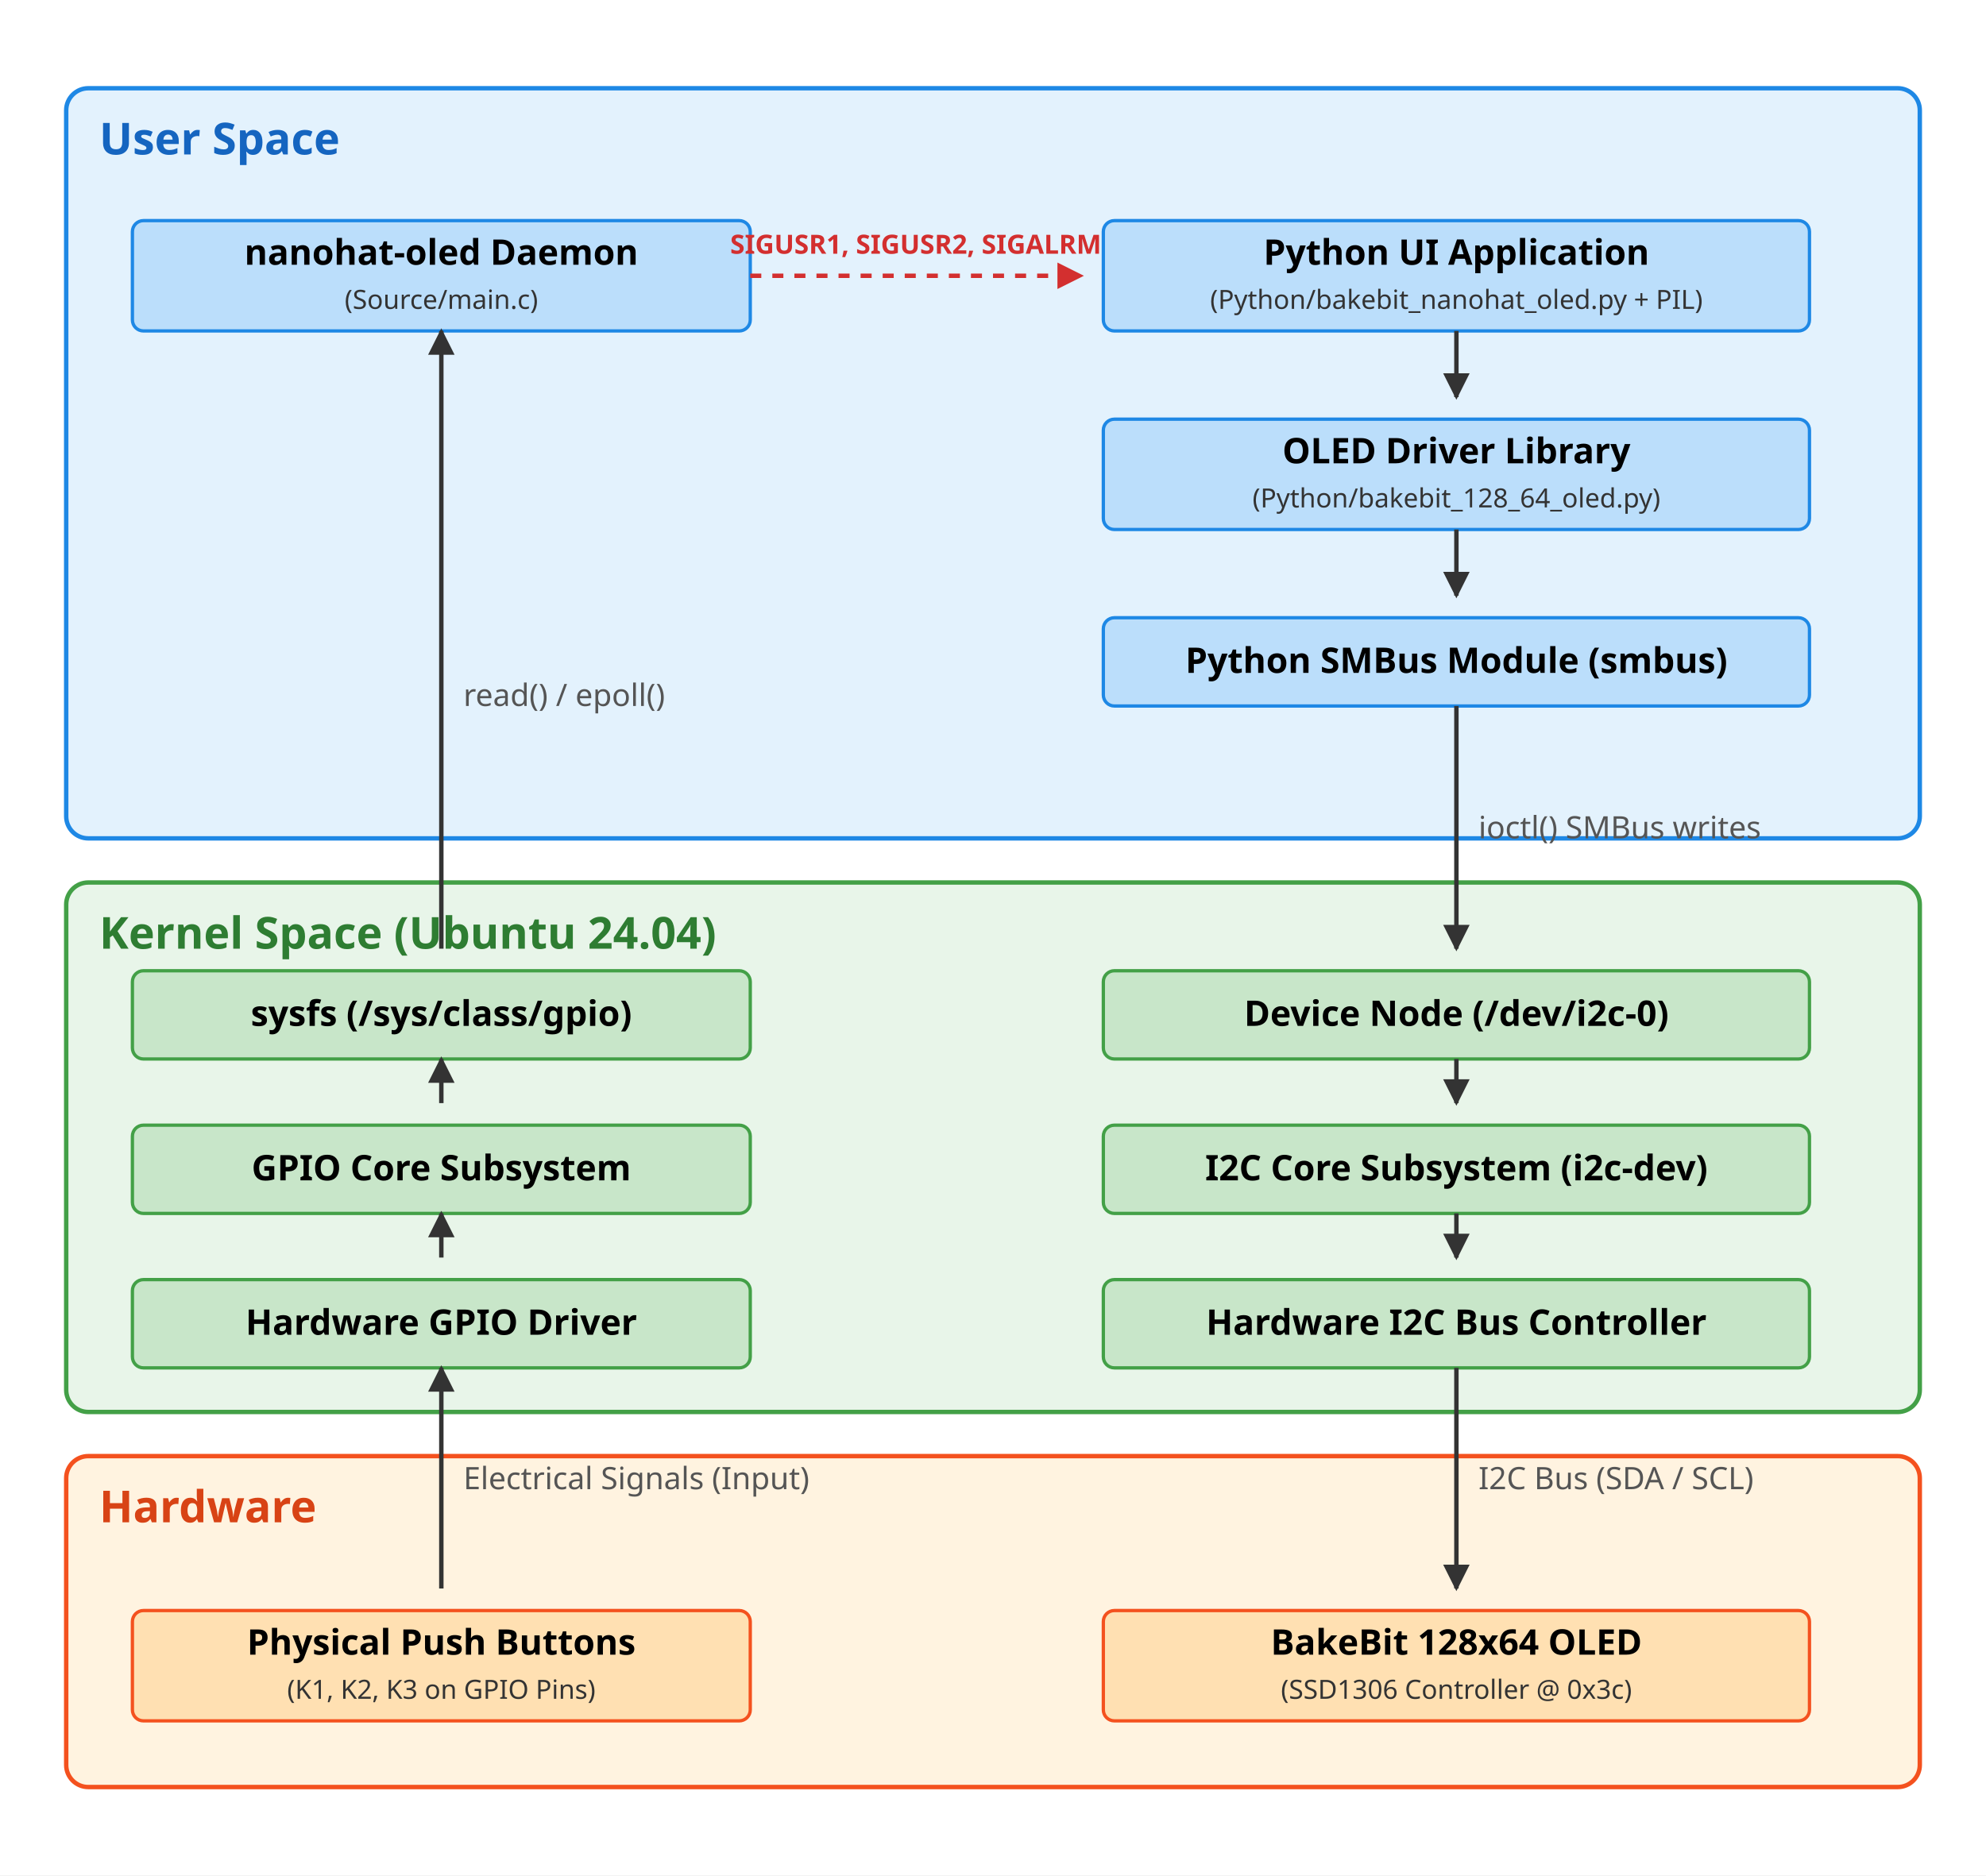
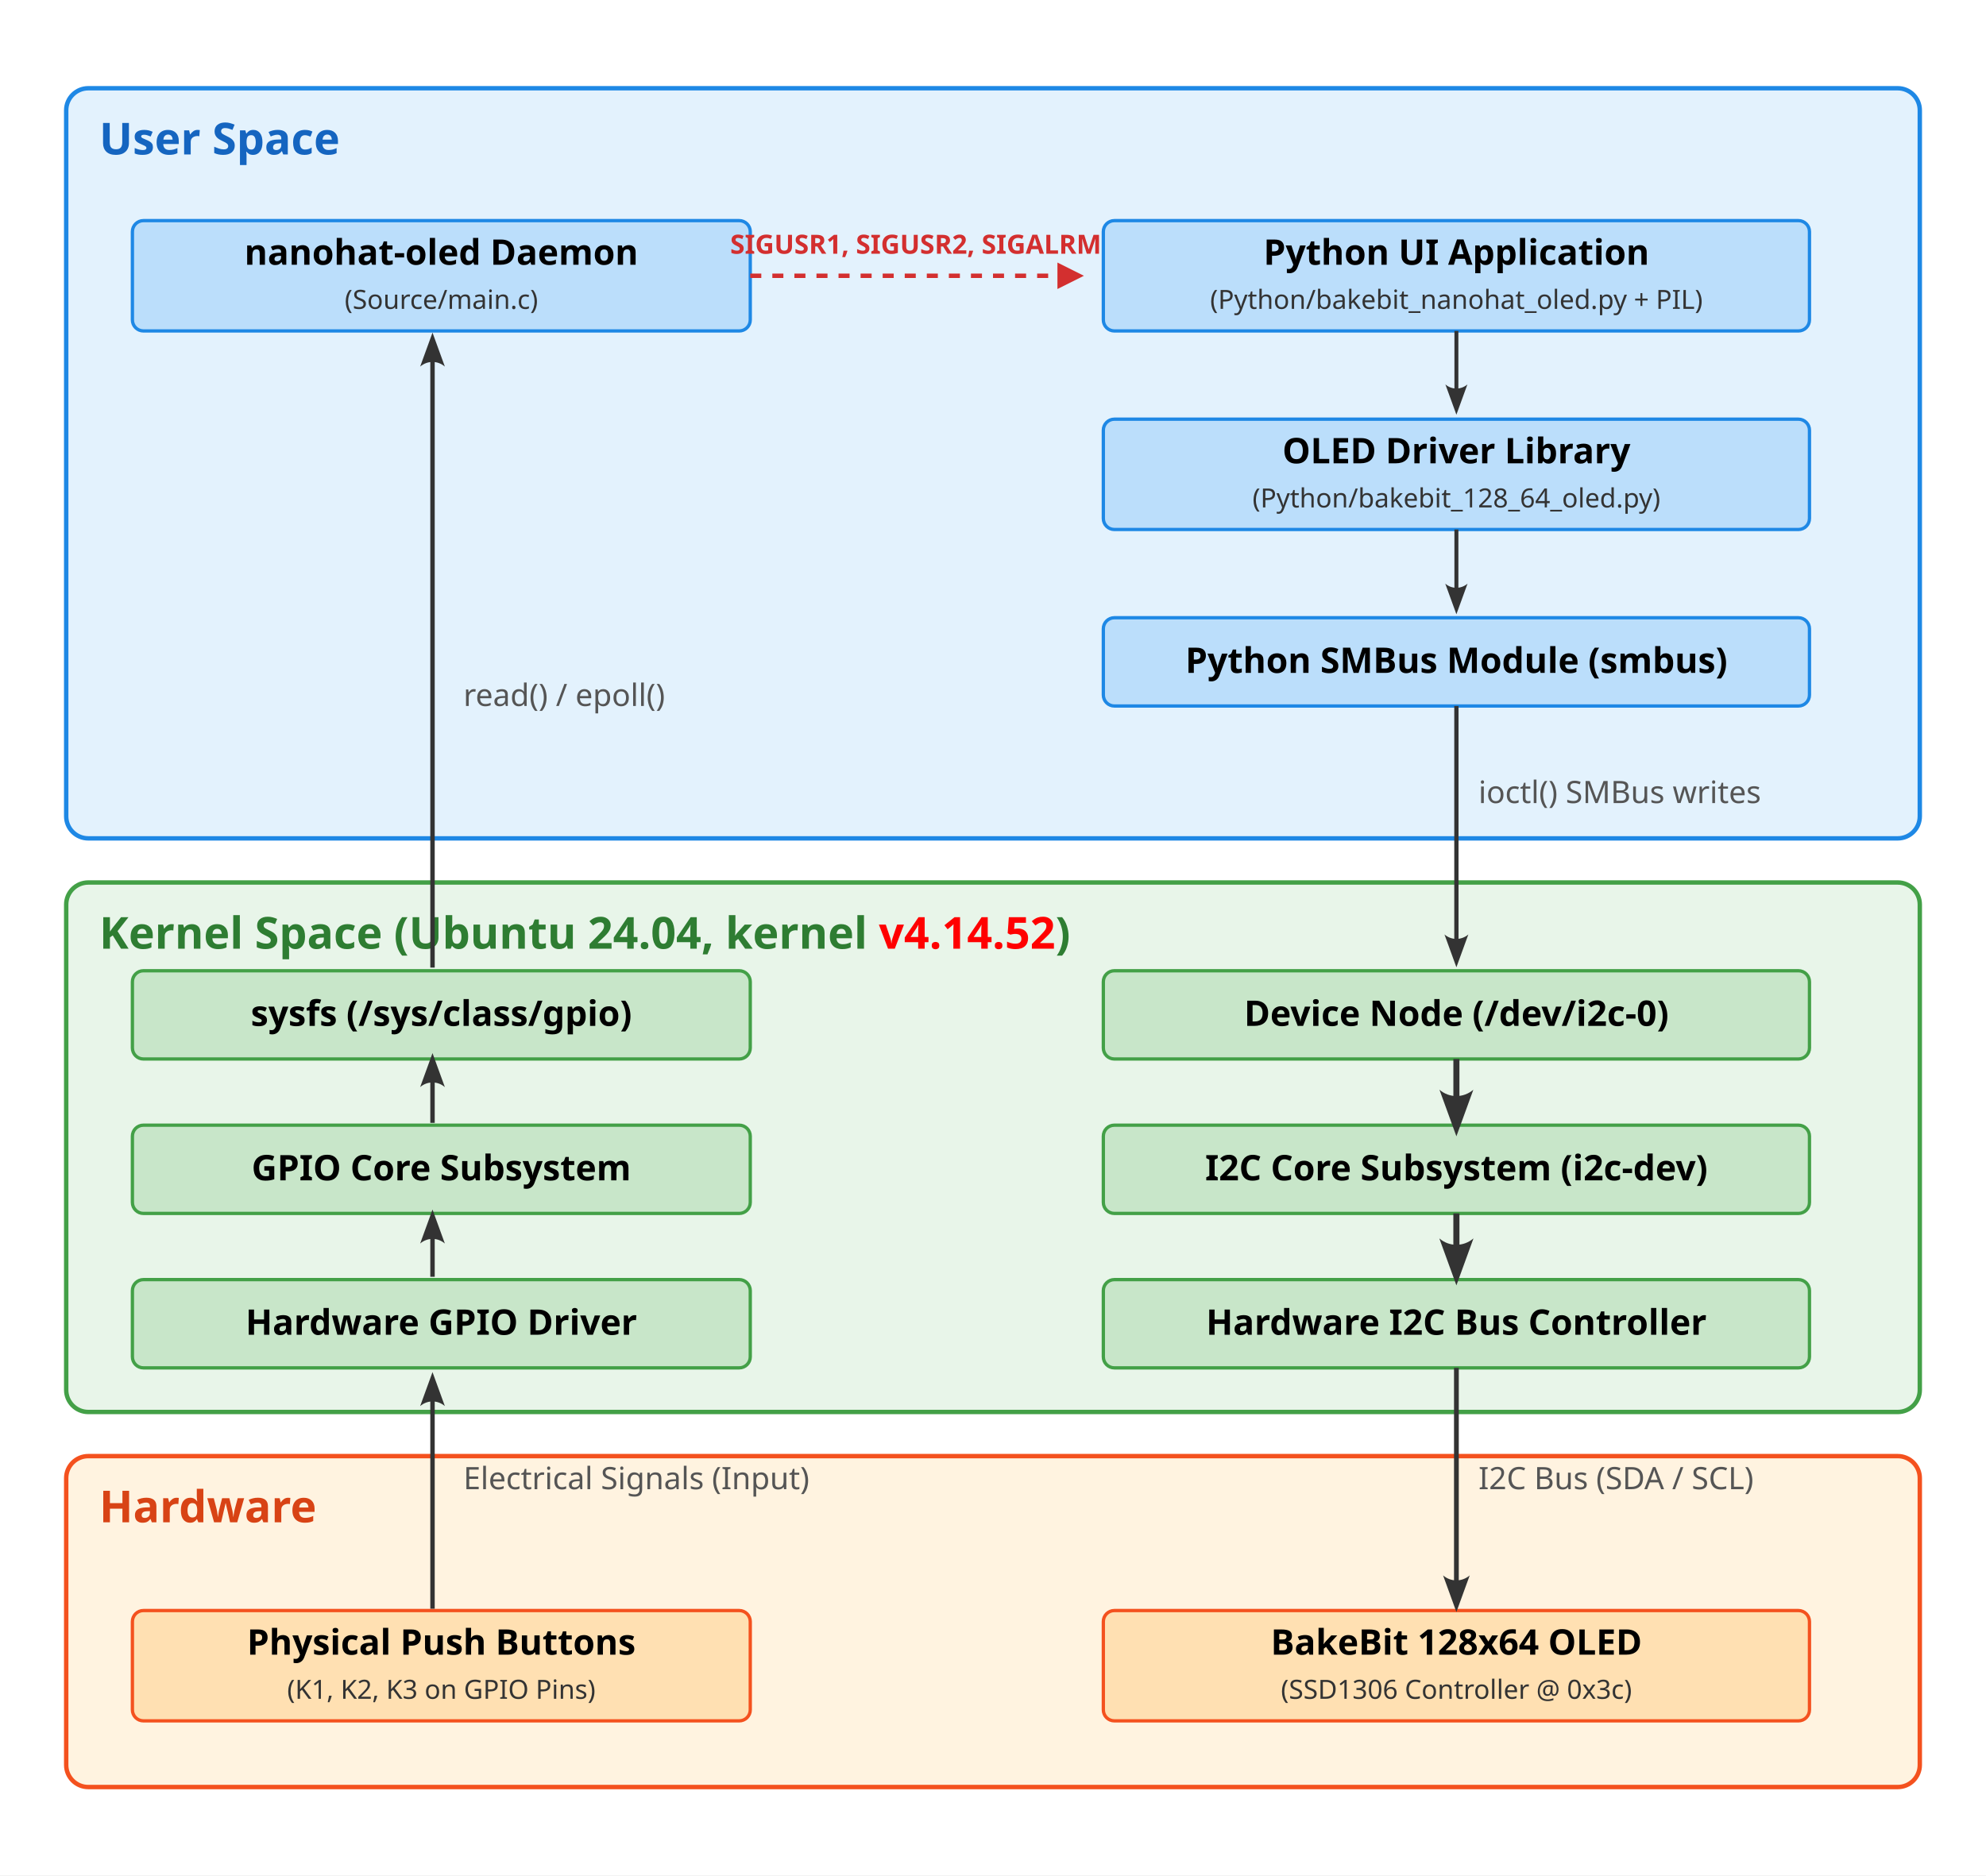
- <svg xmlns="http://www.w3.org/2000/svg" width="900" height="850" viewBox="0 0 900 850">
-   <defs>
+ <svg xmlns="http://www.w3.org/2000/svg" width="900" height="850" viewBox="0 0 900 850" version="1.1" id="svg29">
+   <defs id="defs2">
+     <marker style="overflow:visible" id="ConcaveTriangle" refX="0" refY="0" orient="auto-start-reverse" markerWidth="1" markerHeight="1" viewBox="0 0 1 1" preserveAspectRatio="xMidYMid">
+       <path transform="scale(0.7)" d="M -2,-4 9,0 -2,4 c 2,-2.33 2,-5.66 0,-8 z" style="fill:context-stroke;fill-rule:evenodd;stroke:none" id="path7" />
+     </marker>
    <marker id="arrow" viewBox="0 0 10 10" refX="9" refY="5" markerWidth="6" markerHeight="6" orient="auto-start-reverse">
-       <path d="M 0 0 L 10 5 L 0 10 z" fill="#333" />
+       <path d="M 0 0 L 10 5 L 0 10 z" fill="#333" id="path1" />
    </marker>
    <marker id="arrow-signal" viewBox="0 0 10 10" refX="9" refY="5" markerWidth="6" markerHeight="6" orient="auto-start-reverse">
-       <path d="M 0 0 L 10 5 L 0 10 z" fill="#d32f2f" />
+       <path d="M 0 0 L 10 5 L 0 10 z" fill="#d32f2f" id="path2" />
    </marker>
  </defs>
-   <rect width="100%" height="100%" fill="#ffffff" />
-   <rect x="30" y="40" width="840" height="340" rx="10" ry="10" fill="#e3f2fd" stroke="#1e88e5" stroke-width="2" />
-   <text x="45" y="70" font-family="sans-serif" font-size="20" font-weight="bold" fill="#1565c0">User Space</text>
-   <rect x="30" y="400" width="840" height="240" rx="10" ry="10" fill="#e8f5e9" stroke="#43a047" stroke-width="2" />
-   <text x="45" y="430" font-family="sans-serif" font-size="20" font-weight="bold" fill="#2e7d32">Kernel Space (Ubuntu 24.04)</text>
-   <rect x="30" y="660" width="840" height="150" rx="10" ry="10" fill="#fff3e0" stroke="#f4511e" stroke-width="2" />
-   <text x="45" y="690" font-family="sans-serif" font-size="20" font-weight="bold" fill="#d84315">Hardware</text>
-   <rect x="60" y="100" width="280" height="50" rx="5" ry="5" fill="#bbdefb" stroke="#1e88e5" stroke-width="1.5" />
-   <text x="200" y="120" font-family="sans-serif" font-size="16" font-weight="bold" text-anchor="middle" fill="#000">nanohat-oled Daemon</text>
-   <text x="200" y="140" font-family="sans-serif" font-size="12" text-anchor="middle" fill="#333">(Source/main.c)</text>
-   <rect x="500" y="100" width="320" height="50" rx="5" ry="5" fill="#bbdefb" stroke="#1e88e5" stroke-width="1.5" />
-   <text x="660" y="120" font-family="sans-serif" font-size="16" font-weight="bold" text-anchor="middle" fill="#000">Python UI Application</text>
-   <text x="660" y="140" font-family="sans-serif" font-size="12" text-anchor="middle" fill="#333">(Python/bakebit_nanohat_oled.py + PIL)</text>
-   <line x1="340" y1="125" x2="490" y2="125" stroke="#d32f2f" stroke-width="2" stroke-dasharray="5,5" marker-end="url(#arrow-signal)" />
-   <text x="415" y="115" font-family="sans-serif" font-size="12" font-weight="bold" text-anchor="middle" fill="#d32f2f">SIGUSR1, SIGUSR2, SIGALRM</text>
-   <rect x="500" y="190" width="320" height="50" rx="5" ry="5" fill="#bbdefb" stroke="#1e88e5" stroke-width="1.5" />
-   <text x="660" y="210" font-family="sans-serif" font-size="16" font-weight="bold" text-anchor="middle" fill="#000">OLED Driver Library</text>
-   <text x="660" y="230" font-family="sans-serif" font-size="12" text-anchor="middle" fill="#333">(Python/bakebit_128_64_oled.py)</text>
-   <rect x="500" y="280" width="320" height="40" rx="5" ry="5" fill="#bbdefb" stroke="#1e88e5" stroke-width="1.5" />
-   <text x="660" y="305" font-family="sans-serif" font-size="16" font-weight="bold" text-anchor="middle" fill="#000">Python SMBus Module (smbus)</text>
-   <line x1="660" y1="150" x2="660" y2="180" stroke="#333" stroke-width="2" marker-end="url(#arrow)" />
-   <line x1="660" y1="240" x2="660" y2="270" stroke="#333" stroke-width="2" marker-end="url(#arrow)" />
-   <rect x="60" y="440" width="280" height="40" rx="5" ry="5" fill="#c8e6c9" stroke="#43a047" stroke-width="1.5" />
-   <text x="200" y="465" font-family="sans-serif" font-size="16" font-weight="bold" text-anchor="middle" fill="#000">sysfs (/sys/class/gpio)</text>
-   <rect x="60" y="510" width="280" height="40" rx="5" ry="5" fill="#c8e6c9" stroke="#43a047" stroke-width="1.5" />
-   <text x="200" y="535" font-family="sans-serif" font-size="16" font-weight="bold" text-anchor="middle" fill="#000">GPIO Core Subsystem</text>
-   <rect x="60" y="580" width="280" height="40" rx="5" ry="5" fill="#c8e6c9" stroke="#43a047" stroke-width="1.5" />
-   <text x="200" y="605" font-family="sans-serif" font-size="16" font-weight="bold" text-anchor="middle" fill="#000">Hardware GPIO Driver</text>
-   <rect x="500" y="440" width="320" height="40" rx="5" ry="5" fill="#c8e6c9" stroke="#43a047" stroke-width="1.5" />
-   <text x="660" y="465" font-family="sans-serif" font-size="16" font-weight="bold" text-anchor="middle" fill="#000">Device Node (/dev/i2c-0)</text>
-   <rect x="500" y="510" width="320" height="40" rx="5" ry="5" fill="#c8e6c9" stroke="#43a047" stroke-width="1.5" />
-   <text x="660" y="535" font-family="sans-serif" font-size="16" font-weight="bold" text-anchor="middle" fill="#000">I2C Core Subsystem (i2c-dev)</text>
-   <rect x="500" y="580" width="320" height="40" rx="5" ry="5" fill="#c8e6c9" stroke="#43a047" stroke-width="1.5" />
-   <text x="660" y="605" font-family="sans-serif" font-size="16" font-weight="bold" text-anchor="middle" fill="#000">Hardware I2C Bus Controller</text>
-   <line x1="200" y1="430" x2="200" y2="150" stroke="#333" stroke-width="2" marker-end="url(#arrow)" />
-   <text x="210" y="320" font-family="sans-serif" font-size="14" fill="#555">read() / epoll()</text>
-   <line x1="660" y1="320" x2="660" y2="430" stroke="#333" stroke-width="2" marker-end="url(#arrow)" />
-   <text x="670" y="380" font-family="sans-serif" font-size="14" fill="#555">ioctl() SMBus writes</text>
-   <line x1="200" y1="500" x2="200" y2="480" stroke="#333" stroke-width="2" marker-end="url(#arrow)" />
-   <line x1="200" y1="570" x2="200" y2="550" stroke="#333" stroke-width="2" marker-end="url(#arrow)" />
-   <line x1="660" y1="480" x2="660" y2="500" stroke="#333" stroke-width="2" marker-end="url(#arrow)" />
-   <line x1="660" y1="550" x2="660" y2="570" stroke="#333" stroke-width="2" marker-end="url(#arrow)" />
-   <rect x="60" y="730" width="280" height="50" rx="5" ry="5" fill="#ffe0b2" stroke="#f4511e" stroke-width="1.5" />
-   <text x="200" y="750" font-family="sans-serif" font-size="16" font-weight="bold" text-anchor="middle" fill="#000">Physical Push Buttons</text>
-   <text x="200" y="770" font-family="sans-serif" font-size="12" text-anchor="middle" fill="#333">(K1, K2, K3 on GPIO Pins)</text>
-   <rect x="500" y="730" width="320" height="50" rx="5" ry="5" fill="#ffe0b2" stroke="#f4511e" stroke-width="1.5" />
-   <text x="660" y="750" font-family="sans-serif" font-size="16" font-weight="bold" text-anchor="middle" fill="#000">BakeBit 128x64 OLED</text>
-   <text x="660" y="770" font-family="sans-serif" font-size="12" text-anchor="middle" fill="#333">(SSD1306 Controller @ 0x3c)</text>
-   <line x1="200" y1="720" x2="200" y2="620" stroke="#333" stroke-width="2" marker-end="url(#arrow)" />
-   <text x="210" y="675" font-family="sans-serif" font-size="14" fill="#555">Electrical Signals (Input)</text>
-   <line x1="660" y1="620" x2="660" y2="720" stroke="#333" stroke-width="2" marker-end="url(#arrow)" />
-   <text x="670" y="675" font-family="sans-serif" font-size="14" fill="#555">I2C Bus (SDA / SCL)</text>
+   <rect width="100%" height="100%" fill="#ffffff" id="rect2" />
+   <rect x="30" y="40" width="840" height="340" rx="10" ry="10" fill="#e3f2fd" stroke="#1e88e5" stroke-width="2" id="rect3" />
+   <text x="45" y="70" font-family="sans-serif" font-size="20" font-weight="bold" fill="#1565c0" id="text3">User Space</text>
+   <rect x="30" y="400" width="840" height="240" rx="10" ry="10" fill="#e8f5e9" stroke="#43a047" stroke-width="2" id="rect4" style="marker-end:url(#ConcaveTriangle)" />
+   <text x="45" y="430" font-family="sans-serif" font-size="20px" font-weight="bold" fill="#2e7d32" id="text4">Kernel Space (Ubuntu 24.04, kernel <tspan style="fill:#ff0000" id="tspan30">v4.14.52</tspan>)</text>
+   <rect x="30" y="660" width="840" height="150" rx="10" ry="10" fill="#fff3e0" stroke="#f4511e" stroke-width="2" id="rect5" />
+   <text x="45" y="690" font-family="sans-serif" font-size="20" font-weight="bold" fill="#d84315" id="text5">Hardware</text>
+   <rect x="60" y="100" width="280" height="50" rx="5" ry="5" fill="#bbdefb" stroke="#1e88e5" stroke-width="1.5" id="rect6" />
+   <text x="200" y="120" font-family="sans-serif" font-size="16" font-weight="bold" text-anchor="middle" fill="#000" id="text6">nanohat-oled Daemon</text>
+   <text x="200" y="140" font-family="sans-serif" font-size="12" text-anchor="middle" fill="#333" id="text7">(Source/main.c)</text>
+   <rect x="500" y="100" width="320" height="50" rx="5" ry="5" fill="#bbdefb" stroke="#1e88e5" stroke-width="1.5" id="rect7" />
+   <text x="660" y="120" font-family="sans-serif" font-size="16" font-weight="bold" text-anchor="middle" fill="#000" id="text8">Python UI Application</text>
+   <text x="660" y="140" font-family="sans-serif" font-size="12" text-anchor="middle" fill="#333" id="text9">(Python/bakebit_nanohat_oled.py + PIL)</text>
+   <line x1="340" y1="125" x2="490" y2="125" stroke="#d32f2f" stroke-width="2" stroke-dasharray="5,5" marker-end="url(#arrow-signal)" id="line9" />
+   <text x="415" y="115" font-family="sans-serif" font-size="12" font-weight="bold" text-anchor="middle" fill="#d32f2f" id="text10">SIGUSR1, SIGUSR2, SIGALRM</text>
+   <rect x="500" y="190" width="320" height="50" rx="5" ry="5" fill="#bbdefb" stroke="#1e88e5" stroke-width="1.5" id="rect10" />
+   <text x="660" y="210" font-family="sans-serif" font-size="16" font-weight="bold" text-anchor="middle" fill="#000" id="text11">OLED Driver Library</text>
+   <text x="660" y="230" font-family="sans-serif" font-size="12" text-anchor="middle" fill="#333" id="text12">(Python/bakebit_128_64_oled.py)</text>
+   <rect x="500" y="280" width="320" height="40" rx="5" ry="5" fill="#bbdefb" stroke="#1e88e5" stroke-width="1.5" id="rect12" />
+   <text x="660" y="305" font-family="sans-serif" font-size="16" font-weight="bold" text-anchor="middle" fill="#000" id="text13">Python SMBus Module (smbus)</text>
+   <line x1="660" y1="150" x2="660" y2="176.737" stroke="#333333" stroke-width="1.782" marker-end="url(#arrow)" id="line13" style="marker-end:url(#ConcaveTriangle)" />
+   <line x1="660" y1="240" x2="660" y2="267.063" stroke="#333333" stroke-width="1.804" marker-end="url(#arrow)" id="line14" style="marker-end:url(#ConcaveTriangle)" />
+   <rect x="60" y="440" width="280" height="40" rx="5" ry="5" fill="#c8e6c9" stroke="#43a047" stroke-width="1.5" id="rect14" />
+   <text x="200" y="465" font-family="sans-serif" font-size="16" font-weight="bold" text-anchor="middle" fill="#000" id="text14">sysfs (/sys/class/gpio)</text>
+   <rect x="60" y="510" width="280" height="40" rx="5" ry="5" fill="#c8e6c9" stroke="#43a047" stroke-width="1.5" id="rect15" />
+   <text x="200" y="535" font-family="sans-serif" font-size="16" font-weight="bold" text-anchor="middle" fill="#000" id="text15">GPIO Core Subsystem</text>
+   <rect x="60" y="580" width="280" height="40" rx="5" ry="5" fill="#c8e6c9" stroke="#43a047" stroke-width="1.5" id="rect16" />
+   <text x="200" y="605" font-family="sans-serif" font-size="16" font-weight="bold" text-anchor="middle" fill="#000" id="text16">Hardware GPIO Driver</text>
+   <rect x="500" y="440" width="320" height="40" rx="5" ry="5" fill="#c8e6c9" stroke="#43a047" stroke-width="1.5" id="rect17" />
+   <text x="660" y="465" font-family="sans-serif" font-size="16" font-weight="bold" text-anchor="middle" fill="#000" id="text17">Device Node (/dev/i2c-0)</text>
+   <rect x="500" y="510" width="320" height="40" rx="5" ry="5" fill="#c8e6c9" stroke="#43a047" stroke-width="1.5" id="rect18" />
+   <text x="660" y="535" font-family="sans-serif" font-size="16" font-weight="bold" text-anchor="middle" fill="#000" id="text18">I2C Core Subsystem (i2c-dev)</text>
+   <rect x="500" y="580" width="320" height="40" rx="5" ry="5" fill="#c8e6c9" stroke="#43a047" stroke-width="1.5" id="rect19" />
+   <text x="660" y="605" font-family="sans-serif" font-size="16" font-weight="bold" text-anchor="middle" fill="#000" id="text19">Hardware I2C Bus Controller</text>
+   <line x1="196" y1="438.573" x2="196" y2="163.357" stroke="#333333" stroke-width="2" marker-end="url(#arrow)" id="line19" style="marker-end:url(#ConcaveTriangle)" />
+   <text x="210" y="320" font-family="sans-serif" font-size="14" fill="#555" id="text20">read() / epoll()</text>
+   <line x1="660" y1="320" x2="660" y2="426.258" stroke="#333333" stroke-width="1.932" marker-end="url(#arrow)" id="line20" style="marker-end:url(#ConcaveTriangle)" />
+   <text x="670" y="364" font-family="sans-serif" font-size="14px" fill="#555555" id="text21">ioctl() SMBus writes</text>
+   <line x1="196" y1="508.951" x2="196" y2="489.936" stroke="#333333" stroke-width="2" marker-end="url(#arrow)" id="line21" style="marker-end:url(#ConcaveTriangle)" />
+   <line x1="196" y1="578.719" x2="196" y2="560.844" stroke="#333333" stroke-width="2" marker-end="url(#arrow)" id="line22" style="marker-end:url(#ConcaveTriangle)" />
+   <line x1="660" y1="480" x2="660" y2="497.766" stroke="#333333" stroke-width="2.743" marker-end="url(#arrow)" id="line23" style="marker-end:url(#ConcaveTriangle)" />
+   <line x1="660" y1="550" x2="660" y2="565.185" stroke="#333333" stroke-width="2.765" marker-end="url(#arrow)" id="line24" style="marker-end:url(#ConcaveTriangle)" />
+   <rect x="60" y="730" width="280" height="50" rx="5" ry="5" fill="#ffe0b2" stroke="#f4511e" stroke-width="1.5" id="rect24" />
+   <text x="200" y="750" font-family="sans-serif" font-size="16" font-weight="bold" text-anchor="middle" fill="#000" id="text24">Physical Push Buttons</text>
+   <text x="200" y="770" font-family="sans-serif" font-size="12" text-anchor="middle" fill="#333" id="text25">(K1, K2, K3 on GPIO Pins)</text>
+   <rect x="500" y="730" width="320" height="50" rx="5" ry="5" fill="#ffe0b2" stroke="#f4511e" stroke-width="1.5" id="rect25" />
+   <text x="660" y="750" font-family="sans-serif" font-size="16" font-weight="bold" text-anchor="middle" fill="#000" id="text26">BakeBit 128x64 OLED</text>
+   <text x="660" y="770" font-family="sans-serif" font-size="12" text-anchor="middle" fill="#333" id="text27">(SSD1306 Controller @ 0x3c)</text>
+   <line x1="196" y1="729.183" x2="196" y2="634.524" stroke="#333333" stroke-width="2" marker-end="url(#arrow)" id="line27" style="marker-end:url(#ConcaveTriangle)" />
+   <text x="210" y="675" font-family="sans-serif" font-size="14" fill="#555" id="text28">Electrical Signals (Input)</text>
+   <line x1="660" y1="620" x2="660" y2="717.084" stroke="#333333" stroke-width="2.156" marker-end="url(#arrow)" id="line28" style="marker-end:url(#ConcaveTriangle)" />
+   <text x="670" y="675" font-family="sans-serif" font-size="14" fill="#555" id="text29">I2C Bus (SDA / SCL)</text>
</svg>
